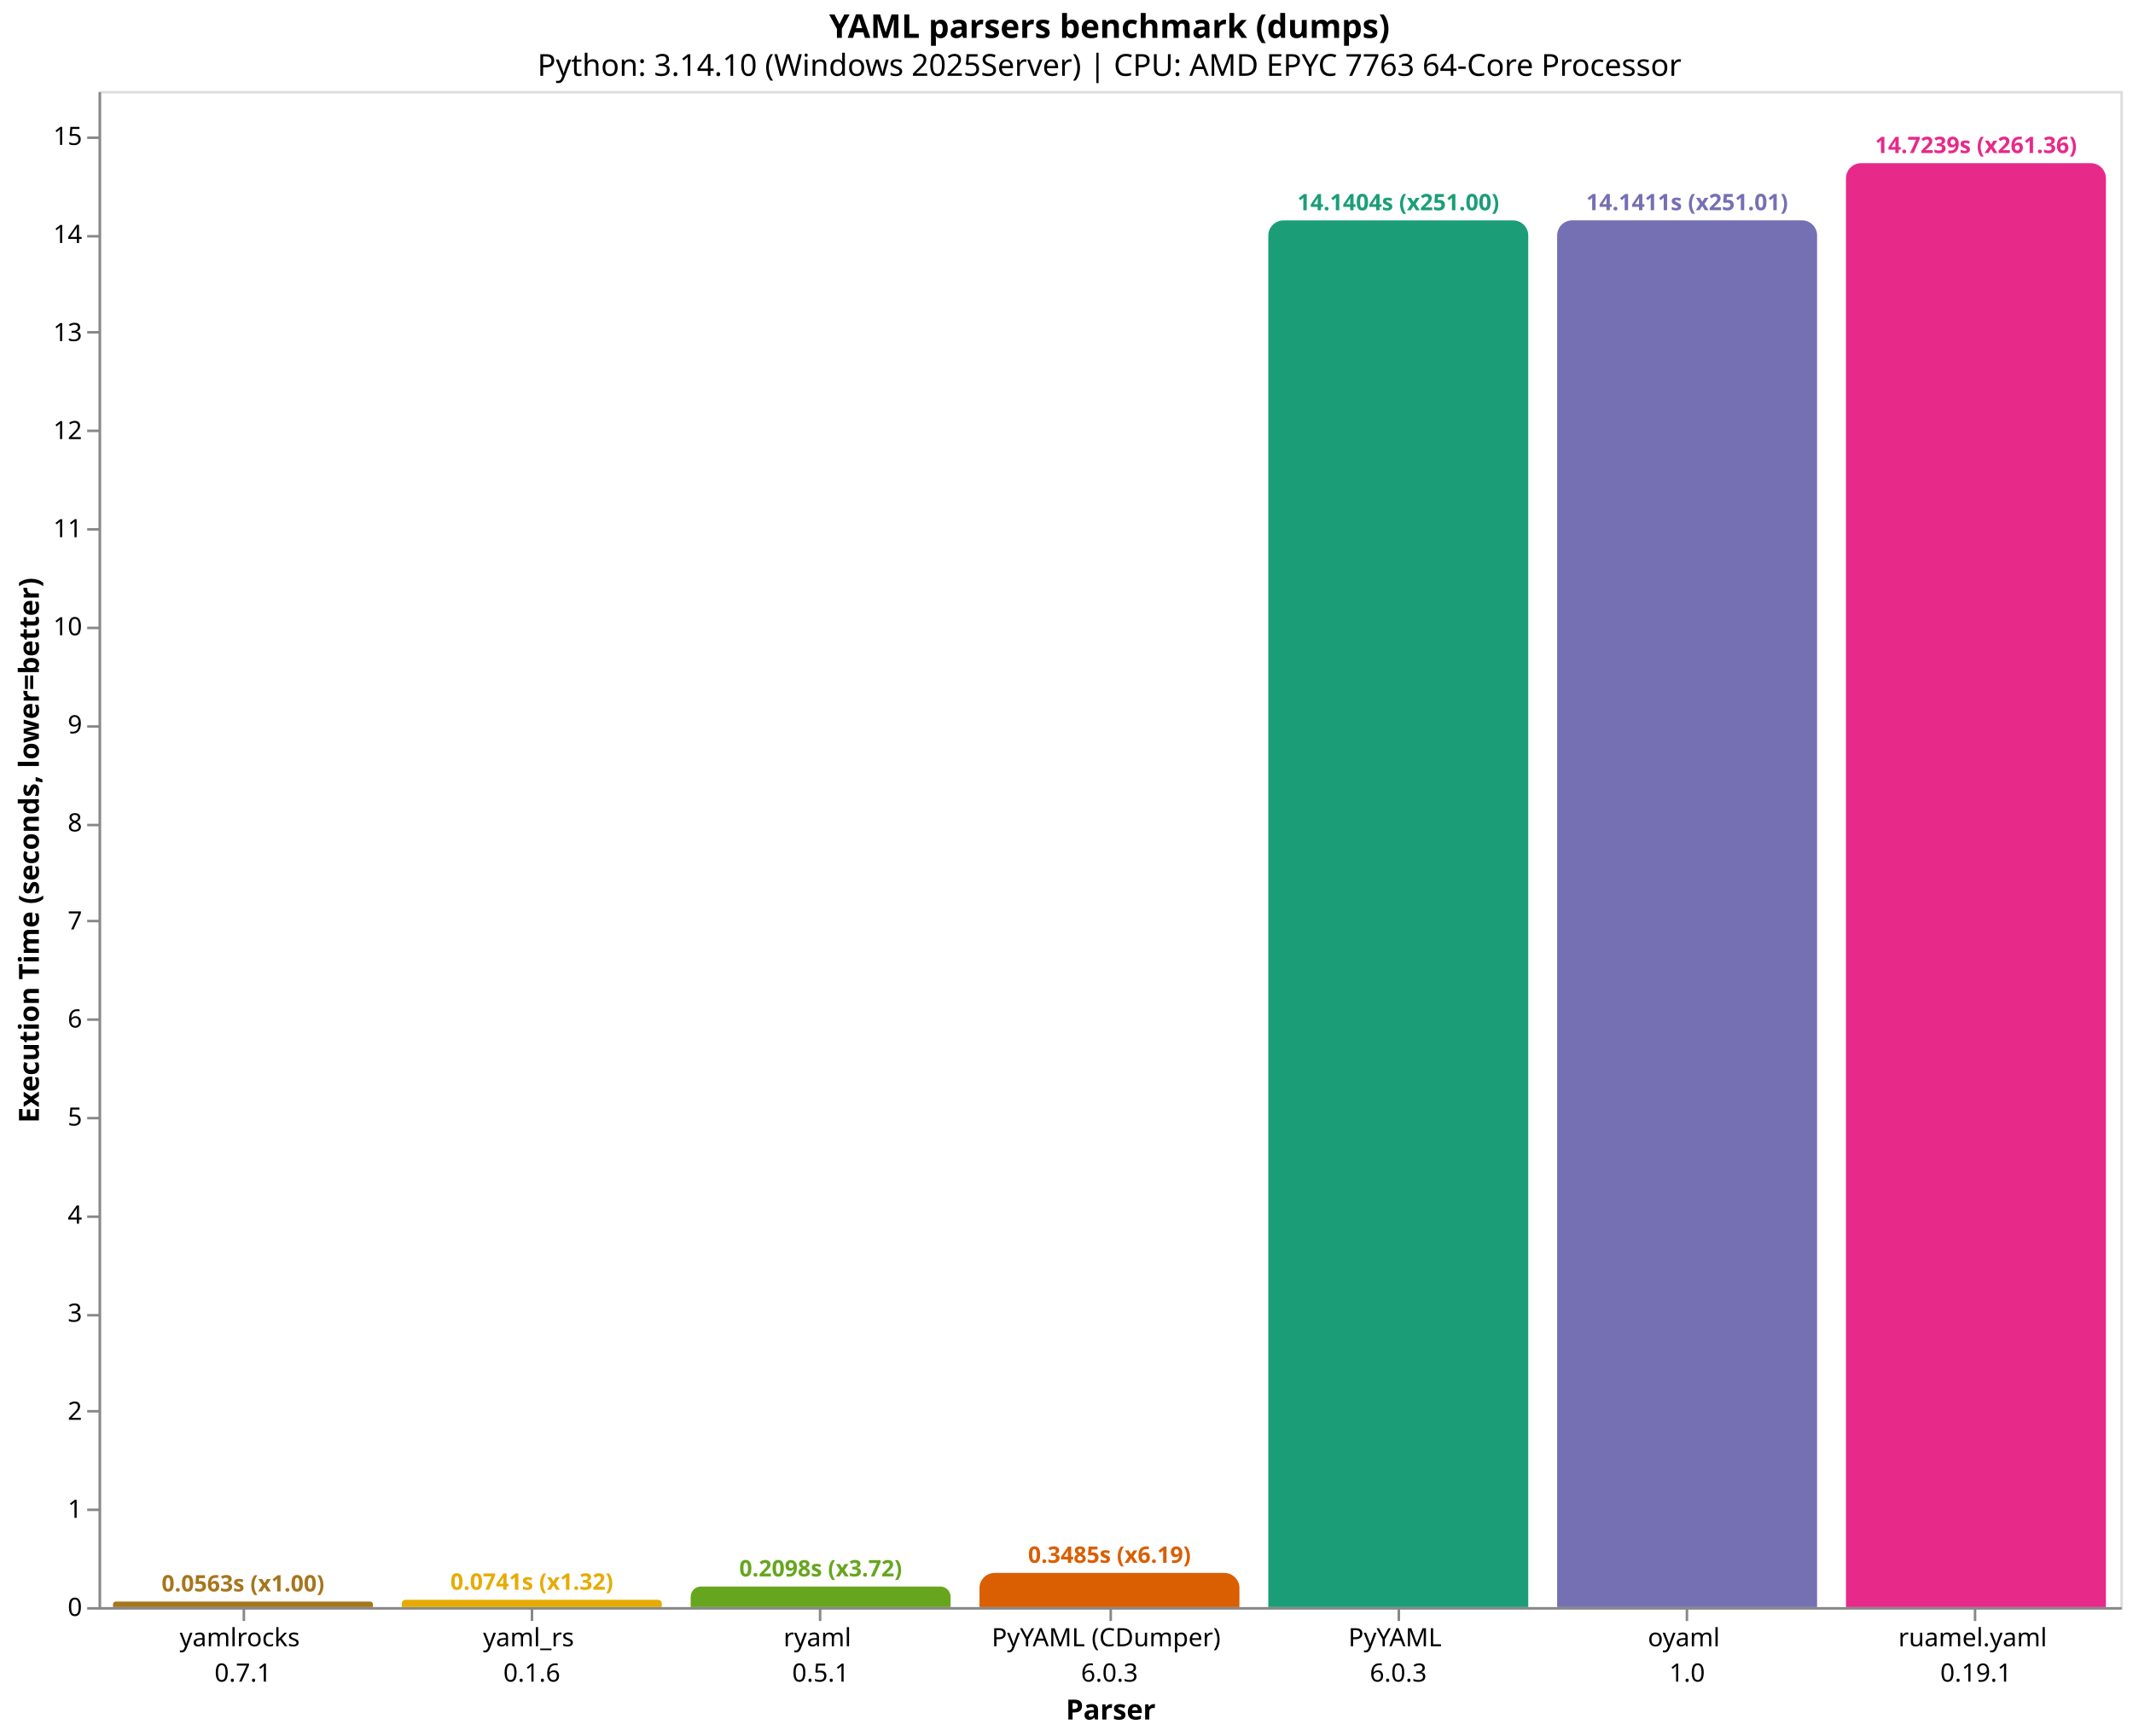
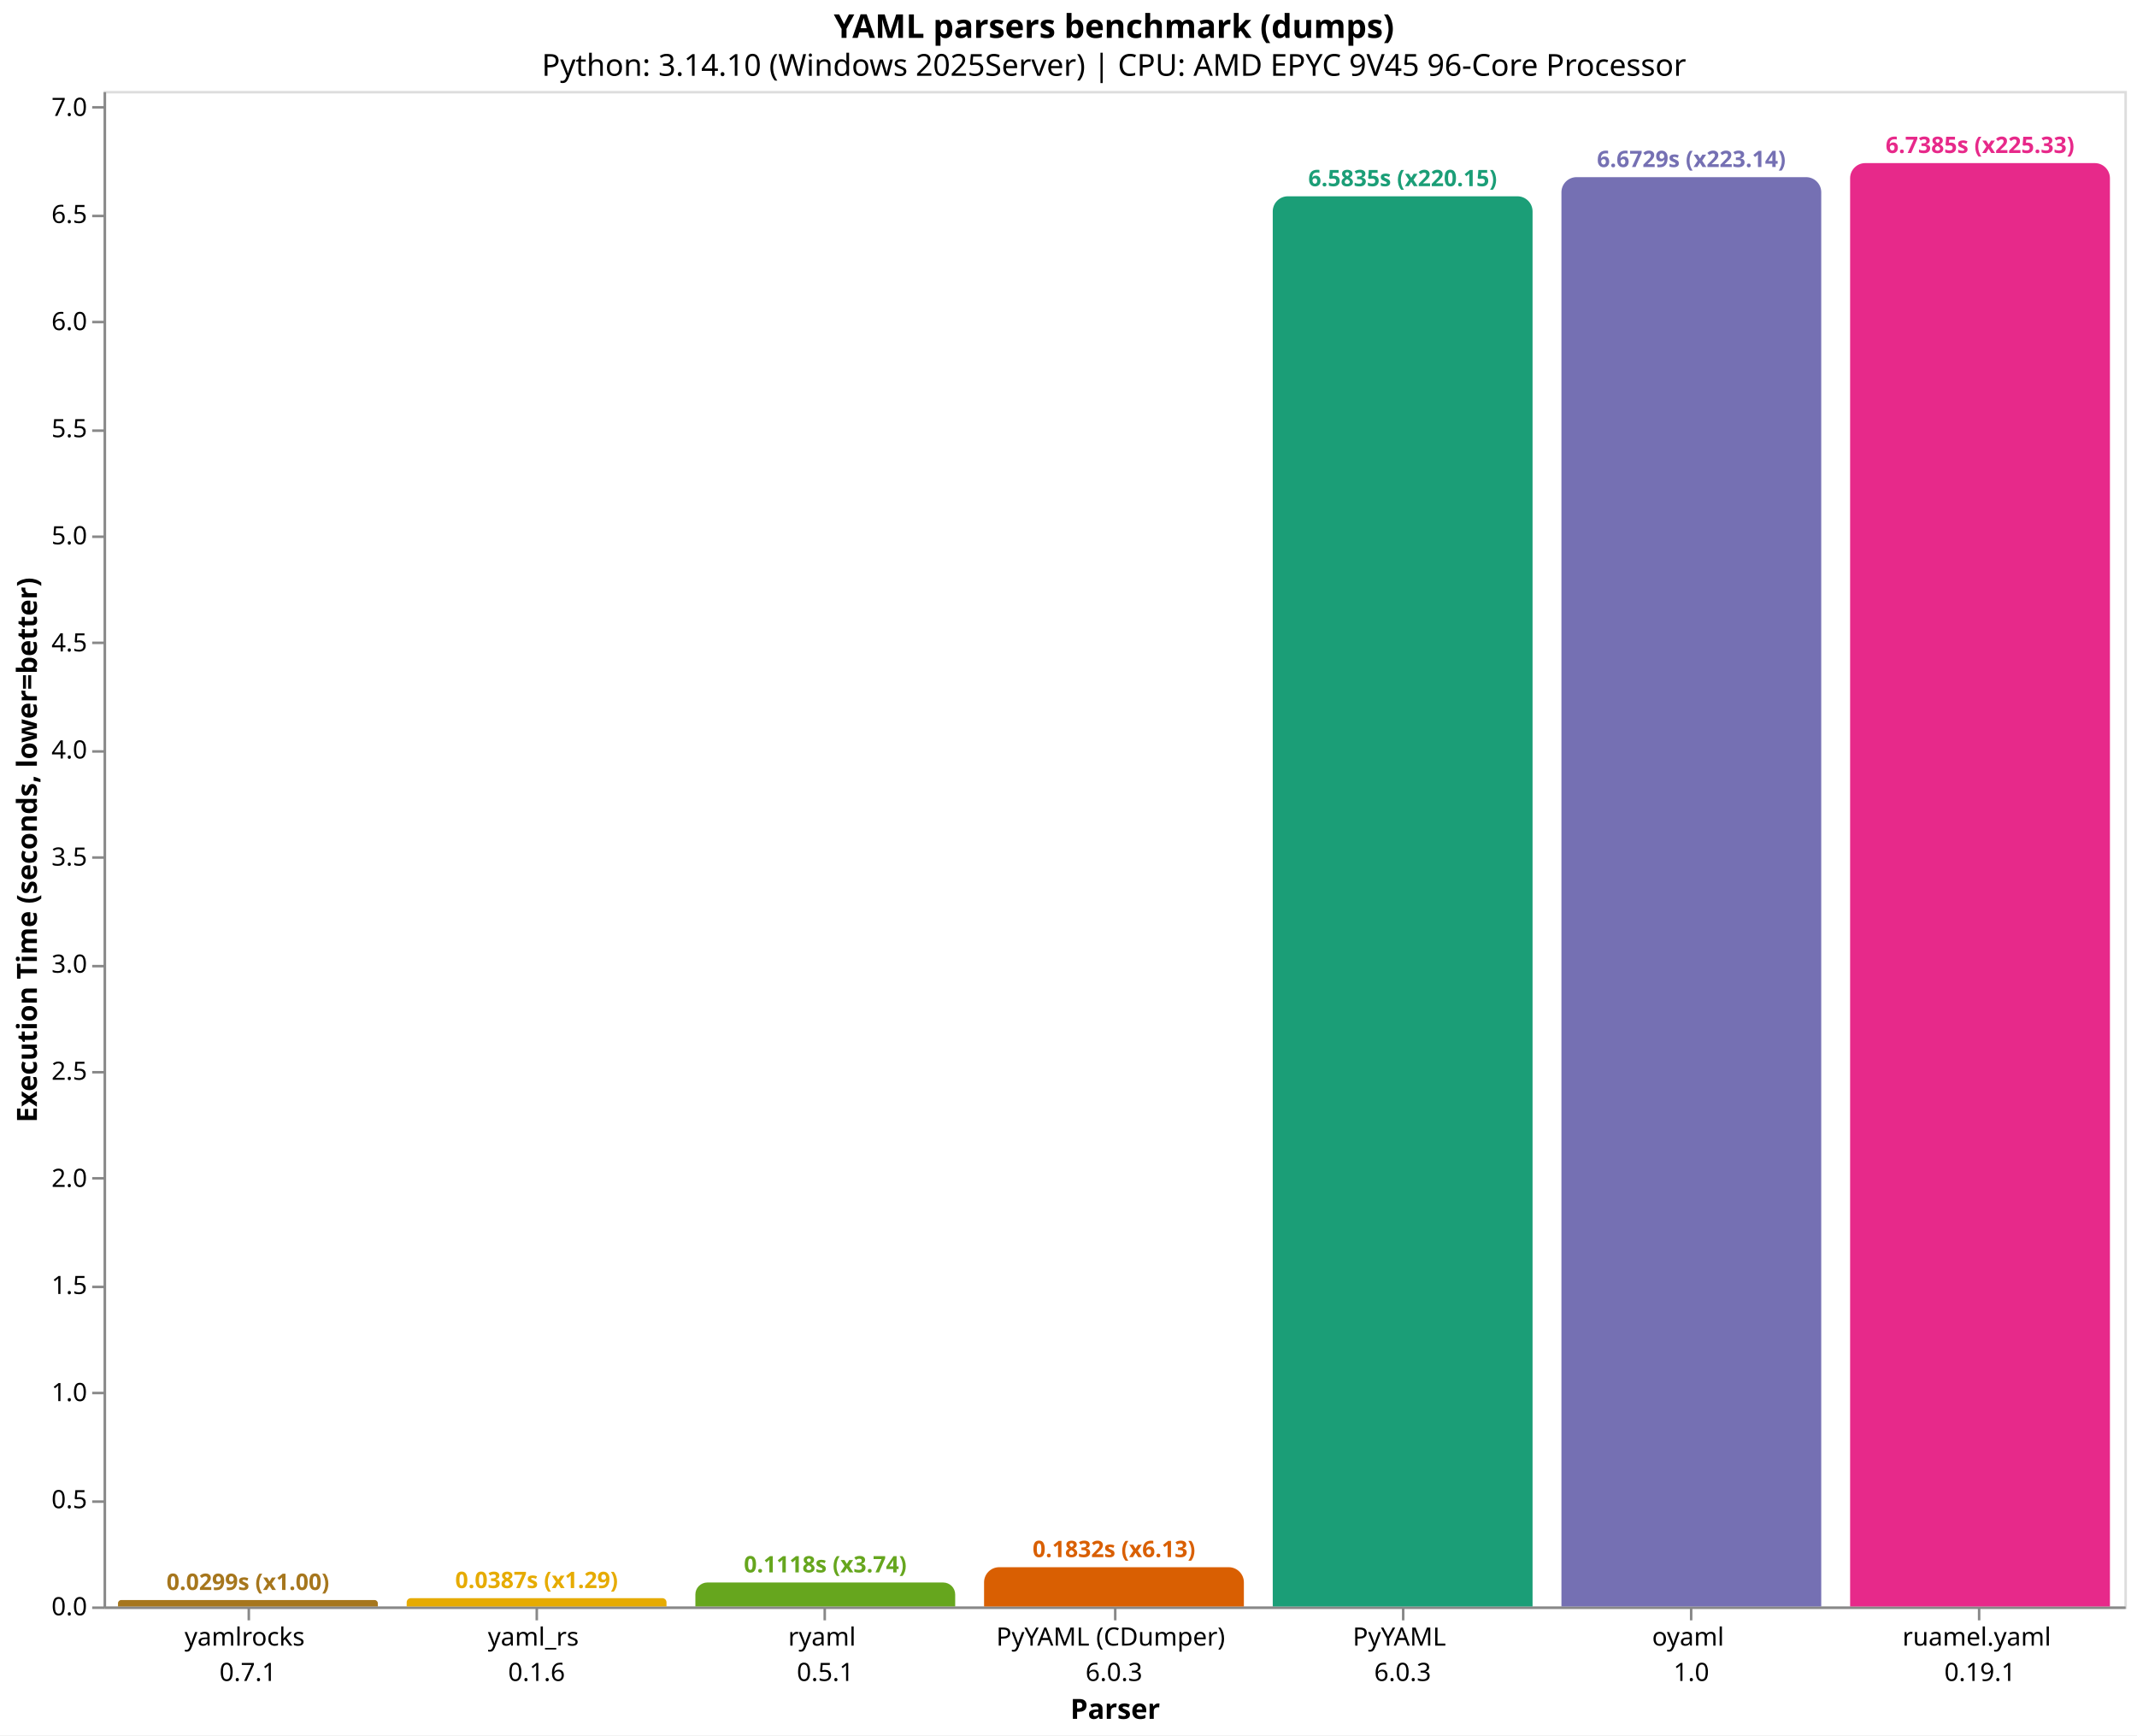
- <svg xmlns="http://www.w3.org/2000/svg" version="1.1" class="marks" width="844" height="687" viewBox="0 0 844 687">
-   <rect width="844" height="687" fill="white" />
-   <g fill="none" stroke-miterlimit="10" transform="translate(39,36)">
+ <svg xmlns="http://www.w3.org/2000/svg" version="1.1" class="marks" width="846" height="687" viewBox="0 0 846 687">
+   <rect width="846" height="687" fill="white" />
+   <g fill="none" stroke-miterlimit="10" transform="translate(41,36)">
    <g class="mark-group role-frame root" role="graphics-object" aria-roledescription="group mark container">
      <g transform="translate(0,0)">
        <path class="background" aria-hidden="true" d="M0.5,0.5h800v600h-800Z" stroke="#ddd" />
        <g>
          <g class="mark-group role-axis" role="graphics-symbol" aria-roledescription="axis" aria-label="X-axis titled 'Parser' for a discrete scale with 7 values: yamlrocks&#10;0.7.1, yaml_rs&#10;0.1.6, ryaml&#10;0.5.1, PyYAML (CDumper)&#10;6.0.3, PyYAML&#10;6.0.3, oyaml&#10;1.0, ruamel.yaml&#10;0.19.1">
            <g transform="translate(0.5,600.5)">
              <path class="background" aria-hidden="true" d="M0,0h0v0h0Z" pointer-events="none" />
              <g>
                <g class="mark-rule role-axis-tick" pointer-events="none">
                  <line transform="translate(57,0)" x2="0" y2="5" stroke="#888" stroke-width="1" opacity="1" />
                  <line transform="translate(171,0)" x2="0" y2="5" stroke="#888" stroke-width="1" opacity="1" />
                  <line transform="translate(285,0)" x2="0" y2="5" stroke="#888" stroke-width="1" opacity="1" />
                  <line transform="translate(400,0)" x2="0" y2="5" stroke="#888" stroke-width="1" opacity="1" />
                  <line transform="translate(514,0)" x2="0" y2="5" stroke="#888" stroke-width="1" opacity="1" />
                  <line transform="translate(628,0)" x2="0" y2="5" stroke="#888" stroke-width="1" opacity="1" />
                  <line transform="translate(742,0)" x2="0" y2="5" stroke="#888" stroke-width="1" opacity="1" />
                </g>
                <g class="mark-text role-axis-label" pointer-events="none">
                  <text text-anchor="middle" transform="translate(56.64286,15)" font-family="sans-serif" font-size="10px" fill="#000" opacity="1">
                    <tspan>yamlrocks</tspan>
                    <tspan x="0" dy="14">0.7.1</tspan>
                  </text>
                  <text text-anchor="middle" transform="translate(170.9286,15)" font-family="sans-serif" font-size="10px" fill="#000" opacity="1">
                    <tspan>yaml_rs</tspan>
                    <tspan x="0" dy="14">0.1.6</tspan>
                  </text>
                  <text text-anchor="middle" transform="translate(285.2143,15)" font-family="sans-serif" font-size="10px" fill="#000" opacity="1">
                    <tspan>ryaml</tspan>
                    <tspan x="0" dy="14">0.5.1</tspan>
                  </text>
                  <text text-anchor="middle" transform="translate(399.5,15)" font-family="sans-serif" font-size="10px" fill="#000" opacity="1">
                    <tspan>PyYAML (CDumper)</tspan>
                    <tspan x="0" dy="14">6.0.3</tspan>
                  </text>
                  <text text-anchor="middle" transform="translate(513.7857,15)" font-family="sans-serif" font-size="10px" fill="#000" opacity="1">
                    <tspan>PyYAML</tspan>
                    <tspan x="0" dy="14">6.0.3</tspan>
                  </text>
                  <text text-anchor="middle" transform="translate(628.0714,15)" font-family="sans-serif" font-size="10px" fill="#000" opacity="1">
                    <tspan>oyaml</tspan>
                    <tspan x="0" dy="14">1.0</tspan>
                  </text>
                  <text text-anchor="middle" transform="translate(742.3571,15)" font-family="sans-serif" font-size="10px" fill="#000" opacity="1">
                    <tspan>ruamel.yaml</tspan>
                    <tspan x="0" dy="14">0.19.1</tspan>
                  </text>
                </g>
                <g class="mark-rule role-axis-domain" pointer-events="none">
                  <line transform="translate(0,0)" x2="800" y2="0" stroke="#888" stroke-width="1" opacity="1" />
                </g>
                <g class="mark-text role-axis-title" pointer-events="none">
                  <text text-anchor="middle" transform="translate(400,44)" font-family="sans-serif" font-size="11px" font-weight="bold" fill="#000" opacity="1">Parser</text>
                </g>
              </g>
              <path class="foreground" aria-hidden="true" d="" pointer-events="none" display="none" />
            </g>
          </g>
-           <g class="mark-group role-axis" role="graphics-symbol" aria-roledescription="axis" aria-label="Y-axis titled 'Execution Time (seconds, lower=better)' for a linear scale with values from 0 to 15">
+           <g class="mark-group role-axis" role="graphics-symbol" aria-roledescription="axis" aria-label="Y-axis titled 'Execution Time (seconds, lower=better)' for a linear scale with values from 0 to 7">
            <g transform="translate(0.5,0.5)">
              <path class="background" aria-hidden="true" d="M0,0h0v0h0Z" pointer-events="none" />
              <g>
                <g class="mark-rule role-axis-tick" pointer-events="none">
                  <line transform="translate(0,600)" x2="-5" y2="0" stroke="#888" stroke-width="1" opacity="1" />
-                   <line transform="translate(0,561)" x2="-5" y2="0" stroke="#888" stroke-width="1" opacity="1" />
-                   <line transform="translate(0,522)" x2="-5" y2="0" stroke="#888" stroke-width="1" opacity="1" />
-                   <line transform="translate(0,484)" x2="-5" y2="0" stroke="#888" stroke-width="1" opacity="1" />
-                   <line transform="translate(0,445)" x2="-5" y2="0" stroke="#888" stroke-width="1" opacity="1" />
-                   <line transform="translate(0,406)" x2="-5" y2="0" stroke="#888" stroke-width="1" opacity="1" />
-                   <line transform="translate(0,367)" x2="-5" y2="0" stroke="#888" stroke-width="1" opacity="1" />
-                   <line transform="translate(0,328)" x2="-5" y2="0" stroke="#888" stroke-width="1" opacity="1" />
-                   <line transform="translate(0,290)" x2="-5" y2="0" stroke="#888" stroke-width="1" opacity="1" />
-                   <line transform="translate(0,251)" x2="-5" y2="0" stroke="#888" stroke-width="1" opacity="1" />
-                   <line transform="translate(0,212)" x2="-5" y2="0" stroke="#888" stroke-width="1" opacity="1" />
-                   <line transform="translate(0,173)" x2="-5" y2="0" stroke="#888" stroke-width="1" opacity="1" />
+                   <line transform="translate(0,558)" x2="-5" y2="0" stroke="#888" stroke-width="1" opacity="1" />
+                   <line transform="translate(0,515)" x2="-5" y2="0" stroke="#888" stroke-width="1" opacity="1" />
+                   <line transform="translate(0,473)" x2="-5" y2="0" stroke="#888" stroke-width="1" opacity="1" />
+                   <line transform="translate(0,430)" x2="-5" y2="0" stroke="#888" stroke-width="1" opacity="1" />
+                   <line transform="translate(0,388)" x2="-5" y2="0" stroke="#888" stroke-width="1" opacity="1" />
+                   <line transform="translate(0,346)" x2="-5" y2="0" stroke="#888" stroke-width="1" opacity="1" />
+                   <line transform="translate(0,303)" x2="-5" y2="0" stroke="#888" stroke-width="1" opacity="1" />
+                   <line transform="translate(0,261)" x2="-5" y2="0" stroke="#888" stroke-width="1" opacity="1" />
+                   <line transform="translate(0,218)" x2="-5" y2="0" stroke="#888" stroke-width="1" opacity="1" />
+                   <line transform="translate(0,176)" x2="-5" y2="0" stroke="#888" stroke-width="1" opacity="1" />
                  <line transform="translate(0,134)" x2="-5" y2="0" stroke="#888" stroke-width="1" opacity="1" />
-                   <line transform="translate(0,95)" x2="-5" y2="0" stroke="#888" stroke-width="1" opacity="1" />
-                   <line transform="translate(0,57)" x2="-5" y2="0" stroke="#888" stroke-width="1" opacity="1" />
-                   <line transform="translate(0,18)" x2="-5" y2="0" stroke="#888" stroke-width="1" opacity="1" />
+                   <line transform="translate(0,91)" x2="-5" y2="0" stroke="#888" stroke-width="1" opacity="1" />
+                   <line transform="translate(0,49)" x2="-5" y2="0" stroke="#888" stroke-width="1" opacity="1" />
+                   <line transform="translate(0,6)" x2="-5" y2="0" stroke="#888" stroke-width="1" opacity="1" />
                </g>
                <g class="mark-text role-axis-label" pointer-events="none">
-                   <text text-anchor="end" transform="translate(-7,603)" font-family="sans-serif" font-size="10px" fill="#000" opacity="1">0</text>
-                   <text text-anchor="end" transform="translate(-7,564.1904)" font-family="sans-serif" font-size="10px" fill="#000" opacity="1">1</text>
-                   <text text-anchor="end" transform="translate(-7,525.3808)" font-family="sans-serif" font-size="10px" fill="#000" opacity="1">2</text>
-                   <text text-anchor="end" transform="translate(-7,486.5712)" font-family="sans-serif" font-size="10px" fill="#000" opacity="1">3</text>
-                   <text text-anchor="end" transform="translate(-7,447.7616)" font-family="sans-serif" font-size="10px" fill="#000" opacity="1">4</text>
-                   <text text-anchor="end" transform="translate(-7,408.952)" font-family="sans-serif" font-size="10px" fill="#000" opacity="1">5</text>
-                   <text text-anchor="end" transform="translate(-7,370.1424)" font-family="sans-serif" font-size="10px" fill="#000" opacity="1">6</text>
-                   <text text-anchor="end" transform="translate(-7,331.3328)" font-family="sans-serif" font-size="10px" fill="#000" opacity="1">7</text>
-                   <text text-anchor="end" transform="translate(-7,292.5233)" font-family="sans-serif" font-size="10px" fill="#000" opacity="1">8</text>
-                   <text text-anchor="end" transform="translate(-7,253.7137)" font-family="sans-serif" font-size="10px" fill="#000" opacity="1">9</text>
-                   <text text-anchor="end" transform="translate(-7,214.9041)" font-family="sans-serif" font-size="10px" fill="#000" opacity="1">10</text>
-                   <text text-anchor="end" transform="translate(-7,176.0945)" font-family="sans-serif" font-size="10px" fill="#000" opacity="1">11</text>
-                   <text text-anchor="end" transform="translate(-7,137.2849)" font-family="sans-serif" font-size="10px" fill="#000" opacity="1">12</text>
-                   <text text-anchor="end" transform="translate(-7,98.47529)" font-family="sans-serif" font-size="10px" fill="#000" opacity="1">13</text>
-                   <text text-anchor="end" transform="translate(-7,59.6657)" font-family="sans-serif" font-size="10px" fill="#000" opacity="1">14</text>
-                   <text text-anchor="end" transform="translate(-7,20.8561)" font-family="sans-serif" font-size="10px" fill="#000" opacity="1">15</text>
+                   <text text-anchor="end" transform="translate(-7,603)" font-family="sans-serif" font-size="10px" fill="#000" opacity="1">0.0</text>
+                   <text text-anchor="end" transform="translate(-7,560.5995)" font-family="sans-serif" font-size="10px" fill="#000" opacity="1">0.5</text>
+                   <text text-anchor="end" transform="translate(-7,518.199)" font-family="sans-serif" font-size="10px" fill="#000" opacity="1">1.0</text>
+                   <text text-anchor="end" transform="translate(-7,475.7985)" font-family="sans-serif" font-size="10px" fill="#000" opacity="1">1.5</text>
+                   <text text-anchor="end" transform="translate(-7,433.398)" font-family="sans-serif" font-size="10px" fill="#000" opacity="1">2.0</text>
+                   <text text-anchor="end" transform="translate(-7,390.9975)" font-family="sans-serif" font-size="10px" fill="#000" opacity="1">2.5</text>
+                   <text text-anchor="end" transform="translate(-7,348.597)" font-family="sans-serif" font-size="10px" fill="#000" opacity="1">3.0</text>
+                   <text text-anchor="end" transform="translate(-7,306.1965)" font-family="sans-serif" font-size="10px" fill="#000" opacity="1">3.5</text>
+                   <text text-anchor="end" transform="translate(-7,263.796)" font-family="sans-serif" font-size="10px" fill="#000" opacity="1">4.0</text>
+                   <text text-anchor="end" transform="translate(-7,221.3955)" font-family="sans-serif" font-size="10px" fill="#000" opacity="1">4.5</text>
+                   <text text-anchor="end" transform="translate(-7,178.995)" font-family="sans-serif" font-size="10px" fill="#000" opacity="1">5.0</text>
+                   <text text-anchor="end" transform="translate(-7,136.5945)" font-family="sans-serif" font-size="10px" fill="#000" opacity="1">5.5</text>
+                   <text text-anchor="end" transform="translate(-7,94.194)" font-family="sans-serif" font-size="10px" fill="#000" opacity="1">6.0</text>
+                   <text text-anchor="end" transform="translate(-7,51.7935)" font-family="sans-serif" font-size="10px" fill="#000" opacity="1">6.5</text>
+                   <text text-anchor="end" transform="translate(-7,9.392996)" font-family="sans-serif" font-size="10px" fill="#000" opacity="1">7.0</text>
                </g>
                <g class="mark-rule role-axis-domain" pointer-events="none">
                  <line transform="translate(0,600)" x2="0" y2="-600" stroke="#888" stroke-width="1" opacity="1" />
                </g>
                <g class="mark-text role-axis-title" pointer-events="none">
-                   <text text-anchor="middle" transform="translate(-22.12305,300) rotate(-90) translate(0,-2)" font-family="sans-serif" font-size="11px" font-weight="bold" fill="#000" opacity="1">Execution Time (seconds, lower=better)</text>
+                   <text text-anchor="middle" transform="translate(-24.90137,300) rotate(-90) translate(0,-2)" font-family="sans-serif" font-size="11px" font-weight="bold" fill="#000" opacity="1">Execution Time (seconds, lower=better)</text>
                </g>
              </g>
              <path class="foreground" aria-hidden="true" d="" pointer-events="none" display="none" />
            </g>
          </g>
          <g class="mark-group role-scope" role="graphics-object" aria-roledescription="group mark container">
-             <g transform="translate(5.714286,597.8136)">
-               <path class="background" aria-hidden="true" d="M1.093,0L101.764,0C102.367,0,102.857,0.49,102.857,1.093L102.857,2.186C102.857,2.186,102.857,2.186,102.857,2.186L0,2.186C0,2.186,0,2.186,0,2.186L0,1.093C0,0.49,0.49,0,1.093,0Z" />
+             <g transform="translate(5.714286,597.464)">
+               <path class="background" aria-hidden="true" d="M1.268,0L101.589,0C102.289,0,102.857,0.568,102.857,1.268L102.857,2.536C102.857,2.536,102.857,2.536,102.857,2.536L0,2.536C0,2.536,0,2.536,0,2.536L0,1.268C0,0.568,0.568,0,1.268,0Z" />
              <g clip-path="url(#clip9)">
                <g class="mark-group role-scope" role="graphics-object" aria-roledescription="group mark container">
-                   <g transform="translate(0,-597.8136)">
-                     <path class="background" aria-hidden="true" d="M0,0h102.857v0h-102.857Z" />
-                     <g>
-                       <g class="mark-rect role-mark layer_0_marks" role="graphics-object" aria-roledescription="rect mark container">
-                         <path aria-label="Parser: yamlrocks&#10;0.7.1; Execution Time (seconds, lower=better): 0.0563363; parser: yamlrocks; Execution Time (s): 0.0563; Slowdown: 1.00" role="graphics-symbol" aria-roledescription="bar" d="M0,597.814h102.857v2.186h-102.857Z" fill="#a6761d" />
-                       </g>
-                     </g>
-                     <path class="foreground" aria-hidden="true" d="" display="none" />
-                   </g>
-                 </g>
-               </g>
-               <path class="foreground" aria-hidden="true" d="" display="none" />
-             </g>
-             <g transform="translate(120,597.1223)">
-               <path class="background" aria-hidden="true" d="M1.439,0L101.418,0C102.212,0,102.857,0.645,102.857,1.439L102.857,2.878C102.857,2.878,102.857,2.878,102.857,2.878L0,2.878C0,2.878,0,2.878,0,2.878L0,1.439C0,0.645,0.645,0,1.439,0Z" />
+                   <g transform="translate(0,-597.464)">
+                     <path class="background" aria-hidden="true" d="M0,0h102.857v0h-102.857Z" />
+                     <g>
+                       <g class="mark-rect role-mark layer_0_marks" role="graphics-object" aria-roledescription="rect mark container">
+                         <path aria-label="Parser: yamlrocks&#10;0.7.1; Execution Time (seconds, lower=better): 0.0299051; parser: yamlrocks; Execution Time (s): 0.0299; Slowdown: 1.00" role="graphics-symbol" aria-roledescription="bar" d="M0,597.464h102.857v2.536h-102.857Z" fill="#a6761d" />
+                       </g>
+                     </g>
+                     <path class="foreground" aria-hidden="true" d="" display="none" />
+                   </g>
+                 </g>
+               </g>
+               <path class="foreground" aria-hidden="true" d="" display="none" />
+             </g>
+             <g transform="translate(120,596.7195)">
+               <path class="background" aria-hidden="true" d="M1.64,0L101.217,0C102.122,0,102.857,0.735,102.857,1.64L102.857,3.281C102.857,3.281,102.857,3.281,102.857,3.281L0,3.281C0,3.281,0,3.281,0,3.281L0,1.64C0,0.735,0.735,0,1.64,0Z" />
              <g clip-path="url(#clip10)">
                <g class="mark-group role-scope" role="graphics-object" aria-roledescription="group mark container">
-                   <g transform="translate(0,-597.1223)">
-                     <path class="background" aria-hidden="true" d="M0,0h102.857v0h-102.857Z" />
-                     <g>
-                       <g class="mark-rect role-mark layer_0_marks" role="graphics-object" aria-roledescription="rect mark container">
-                         <path aria-label="Parser: yaml_rs&#10;0.1.6; Execution Time (seconds, lower=better): 0.0741498333333; parser: yaml_rs; Execution Time (s): 0.0741; Slowdown: 1.32" role="graphics-symbol" aria-roledescription="bar" d="M0,597.122h102.857v2.878h-102.857Z" fill="#e6ab02" />
-                       </g>
-                     </g>
-                     <path class="foreground" aria-hidden="true" d="" display="none" />
-                   </g>
-                 </g>
-               </g>
-               <path class="foreground" aria-hidden="true" d="" display="none" />
-             </g>
-             <g transform="translate(234.2857,591.8577)">
-               <path class="background" aria-hidden="true" d="M4.071,0L98.786,0C101.033,0,102.857,1.824,102.857,4.071L102.857,8.142C102.857,8.142,102.857,8.142,102.857,8.142L0,8.142C0,8.142,0,8.142,0,8.142L0,4.071C0,1.824,1.824,0,4.071,0Z" />
+                   <g transform="translate(0,-596.7195)">
+                     <path class="background" aria-hidden="true" d="M0,0h102.857v0h-102.857Z" />
+                     <g>
+                       <g class="mark-rect role-mark layer_0_marks" role="graphics-object" aria-roledescription="rect mark container">
+                         <path aria-label="Parser: yaml_rs&#10;0.1.6; Execution Time (seconds, lower=better): 0.0386849666667; parser: yaml_rs; Execution Time (s): 0.0387; Slowdown: 1.29" role="graphics-symbol" aria-roledescription="bar" d="M0,596.719h102.857v3.281h-102.857Z" fill="#e6ab02" />
+                       </g>
+                     </g>
+                     <path class="foreground" aria-hidden="true" d="" display="none" />
+                   </g>
+                 </g>
+               </g>
+               <path class="foreground" aria-hidden="true" d="" display="none" />
+             </g>
+             <g transform="translate(234.2857,590.5206)">
+               <path class="background" aria-hidden="true" d="M4.74,0L98.117,0C100.733,0,102.857,2.124,102.857,4.74L102.857,9.479C102.857,9.479,102.857,9.479,102.857,9.479L0,9.479C0,9.479,0,9.479,0,9.479L0,4.74C0,2.124,2.124,0,4.74,0Z" />
              <g clip-path="url(#clip11)">
                <g class="mark-group role-scope" role="graphics-object" aria-roledescription="group mark container">
-                   <g transform="translate(0,-591.8577)">
-                     <path class="background" aria-hidden="true" d="M0,0h102.857v0h-102.857Z" />
-                     <g>
-                       <g class="mark-rect role-mark layer_0_marks" role="graphics-object" aria-roledescription="rect mark container">
-                         <path aria-label="Parser: ryaml&#10;0.5.1; Execution Time (seconds, lower=better): 0.2098021; parser: ryaml; Execution Time (s): 0.2098; Slowdown: 3.72" role="graphics-symbol" aria-roledescription="bar" d="M0,591.858h102.857v8.142h-102.857Z" fill="#66a61e" />
-                       </g>
-                     </g>
-                     <path class="foreground" aria-hidden="true" d="" display="none" />
-                   </g>
-                 </g>
-               </g>
-               <path class="foreground" aria-hidden="true" d="" display="none" />
-             </g>
-             <g transform="translate(348.5714,586.4747)">
-               <path class="background" aria-hidden="true" d="M6,0L96.857,0C100.169,0,102.857,2.689,102.857,6L102.857,13.525C102.857,13.525,102.857,13.525,102.857,13.525L0,13.525C0,13.525,0,13.525,0,13.525L0,6C0,2.689,2.689,0,6,0Z" />
+                   <g transform="translate(0,-590.5206)">
+                     <path class="background" aria-hidden="true" d="M0,0h102.857v0h-102.857Z" />
+                     <g>
+                       <g class="mark-rect role-mark layer_0_marks" role="graphics-object" aria-roledescription="rect mark container">
+                         <path aria-label="Parser: ryaml&#10;0.5.1; Execution Time (seconds, lower=better): 0.1117842; parser: ryaml; Execution Time (s): 0.1118; Slowdown: 3.74" role="graphics-symbol" aria-roledescription="bar" d="M0,590.521h102.857v9.479h-102.857Z" fill="#66a61e" />
+                       </g>
+                     </g>
+                     <path class="foreground" aria-hidden="true" d="" display="none" />
+                   </g>
+                 </g>
+               </g>
+               <path class="foreground" aria-hidden="true" d="" display="none" />
+             </g>
+             <g transform="translate(348.5714,584.464)">
+               <path class="background" aria-hidden="true" d="M6,0L96.857,0C100.169,0,102.857,2.689,102.857,6L102.857,15.536C102.857,15.536,102.857,15.536,102.857,15.536L0,15.536C0,15.536,0,15.536,0,15.536L0,6C0,2.689,2.689,0,6,0Z" />
              <g clip-path="url(#clip12)">
                <g class="mark-group role-scope" role="graphics-object" aria-roledescription="group mark container">
-                   <g transform="translate(0,-586.4747)">
-                     <path class="background" aria-hidden="true" d="M0,0h102.857v0h-102.857Z" />
-                     <g>
-                       <g class="mark-rect role-mark layer_0_marks" role="graphics-object" aria-roledescription="rect mark container">
-                         <path aria-label="Parser: PyYAML (CDumper)&#10;6.0.3; Execution Time (seconds, lower=better): 0.348504533333; parser: PyYAML (CDumper); Execution Time (s): 0.3485; Slowdown: 6.19" role="graphics-symbol" aria-roledescription="bar" d="M0,586.475h102.857v13.525h-102.857Z" fill="#d95f02" />
-                       </g>
-                     </g>
-                     <path class="foreground" aria-hidden="true" d="" display="none" />
-                   </g>
-                 </g>
-               </g>
-               <path class="foreground" aria-hidden="true" d="" display="none" />
-             </g>
-             <g transform="translate(462.8571,51.21765)">
-               <path class="background" aria-hidden="true" d="M6,0L96.857,0C100.169,0,102.857,2.689,102.857,6L102.857,548.782C102.857,548.782,102.857,548.782,102.857,548.782L0,548.782C0,548.782,0,548.782,0,548.782L0,6C0,2.689,2.689,0,6,0Z" />
+                   <g transform="translate(0,-584.464)">
+                     <path class="background" aria-hidden="true" d="M0,0h102.857v0h-102.857Z" />
+                     <g>
+                       <g class="mark-rect role-mark layer_0_marks" role="graphics-object" aria-roledescription="rect mark container">
+                         <path aria-label="Parser: PyYAML (CDumper)&#10;6.0.3; Execution Time (seconds, lower=better): 0.1832058; parser: PyYAML (CDumper); Execution Time (s): 0.1832; Slowdown: 6.13" role="graphics-symbol" aria-roledescription="bar" d="M0,584.464h102.857v15.536h-102.857Z" fill="#d95f02" />
+                       </g>
+                     </g>
+                     <path class="foreground" aria-hidden="true" d="" display="none" />
+                   </g>
+                 </g>
+               </g>
+               <path class="foreground" aria-hidden="true" d="" display="none" />
+             </g>
+             <g transform="translate(462.8571,41.71344)">
+               <path class="background" aria-hidden="true" d="M6,0L96.857,0C100.169,0,102.857,2.689,102.857,6L102.857,558.287C102.857,558.287,102.857,558.287,102.857,558.287L0,558.287C0,558.287,0,558.287,0,558.287L0,6C0,2.689,2.689,0,6,0Z" />
              <g clip-path="url(#clip13)">
                <g class="mark-group role-scope" role="graphics-object" aria-roledescription="group mark container">
-                   <g transform="translate(0,-51.21765)">
-                     <path class="background" aria-hidden="true" d="M0,0h102.857v0h-102.857Z" />
-                     <g>
-                       <g class="mark-rect role-mark layer_0_marks" role="graphics-object" aria-roledescription="rect mark container">
-                         <path aria-label="Parser: PyYAML&#10;6.0.3; Execution Time (seconds, lower=better): 14.140379; parser: PyYAML; Execution Time (s): 14.1404; Slowdown: 251.00" role="graphics-symbol" aria-roledescription="bar" d="M0,51.218h102.857v548.782h-102.857Z" fill="#1b9e77" />
-                       </g>
-                     </g>
-                     <path class="foreground" aria-hidden="true" d="" display="none" />
-                   </g>
-                 </g>
-               </g>
-               <path class="foreground" aria-hidden="true" d="" display="none" />
-             </g>
-             <g transform="translate(577.1429,51.19045)">
-               <path class="background" aria-hidden="true" d="M6,0L96.857,0C100.169,0,102.857,2.689,102.857,6L102.857,548.81C102.857,548.81,102.857,548.81,102.857,548.81L0,548.81C0,548.81,0,548.81,0,548.81L0,6C0,2.689,2.689,0,6,0Z" />
+                   <g transform="translate(0,-41.71344)">
+                     <path class="background" aria-hidden="true" d="M0,0h102.857v0h-102.857Z" />
+                     <g>
+                       <g class="mark-rect role-mark layer_0_marks" role="graphics-object" aria-roledescription="rect mark container">
+                         <path aria-label="Parser: PyYAML&#10;6.0.3; Execution Time (seconds, lower=better): 6.58349023333; parser: PyYAML; Execution Time (s): 6.5835; Slowdown: 220.15" role="graphics-symbol" aria-roledescription="bar" d="M0,41.713h102.857v558.287h-102.857Z" fill="#1b9e77" />
+                       </g>
+                     </g>
+                     <path class="foreground" aria-hidden="true" d="" display="none" />
+                   </g>
+                 </g>
+               </g>
+               <path class="foreground" aria-hidden="true" d="" display="none" />
+             </g>
+             <g transform="translate(577.1429,34.13222)">
+               <path class="background" aria-hidden="true" d="M6,0L96.857,0C100.169,0,102.857,2.689,102.857,6L102.857,565.868C102.857,565.868,102.857,565.868,102.857,565.868L0,565.868C0,565.868,0,565.868,0,565.868L0,6C0,2.689,2.689,0,6,0Z" />
              <g clip-path="url(#clip14)">
                <g class="mark-group role-scope" role="graphics-object" aria-roledescription="group mark container">
-                   <g transform="translate(0,-51.19045)">
-                     <path class="background" aria-hidden="true" d="M0,0h102.857v0h-102.857Z" />
-                     <g>
-                       <g class="mark-rect role-mark layer_0_marks" role="graphics-object" aria-roledescription="rect mark container">
-                         <path aria-label="Parser: oyaml&#10;1.0; Execution Time (seconds, lower=better): 14.1410797333; parser: oyaml; Execution Time (s): 14.1411; Slowdown: 251.01" role="graphics-symbol" aria-roledescription="bar" d="M0,51.19h102.857v548.81h-102.857Z" fill="#7570b3" />
+                   <g transform="translate(0,-34.13222)">
+                     <path class="background" aria-hidden="true" d="M0,0h102.857v0h-102.857Z" />
+                     <g>
+                       <g class="mark-rect role-mark layer_0_marks" role="graphics-object" aria-roledescription="rect mark container">
+                         <path aria-label="Parser: oyaml&#10;1.0; Execution Time (seconds, lower=better): 6.67289033333; parser: oyaml; Execution Time (s): 6.6729; Slowdown: 223.14" role="graphics-symbol" aria-roledescription="bar" d="M0,34.132h102.857v565.868h-102.857Z" fill="#7570b3" />
                      </g>
                    </g>
                    <path class="foreground" aria-hidden="true" d="" display="none" />
                  </g>
                </g>
              </g>
              <path class="foreground" aria-hidden="true" d="" display="none" />
            </g>
            <g transform="translate(691.4286,28.57143)">
              <path class="background" aria-hidden="true" d="M6,0L96.857,0C100.169,0,102.857,2.689,102.857,6L102.857,571.429C102.857,571.429,102.857,571.429,102.857,571.429L0,571.429C0,571.429,0,571.429,0,571.429L0,6C0,2.689,2.689,0,6,0Z" />
              <g clip-path="url(#clip15)">
                <g class="mark-group role-scope" role="graphics-object" aria-roledescription="group mark container">
                  <g transform="translate(0,-28.57143)">
                    <path class="background" aria-hidden="true" d="M0,0h102.857v0h-102.857Z" />
                    <g>
                      <g class="mark-rect role-mark layer_0_marks" role="graphics-object" aria-roledescription="rect mark container">
-                         <path aria-label="Parser: ruamel.yaml&#10;0.19.1; Execution Time (seconds, lower=better): 14.7239001; parser: ruamel.yaml; Execution Time (s): 14.7239; Slowdown: 261.36" role="graphics-symbol" aria-roledescription="bar" d="M0,28.571h102.857v571.429h-102.857Z" fill="#e7298a" />
+                         <path aria-label="Parser: ruamel.yaml&#10;0.19.1; Execution Time (seconds, lower=better): 6.73846496667; parser: ruamel.yaml; Execution Time (s): 6.7385; Slowdown: 225.33" role="graphics-symbol" aria-roledescription="bar" d="M0,28.571h102.857v571.429h-102.857Z" fill="#e7298a" />
                      </g>
                    </g>
                    <path class="foreground" aria-hidden="true" d="" display="none" />
                  </g>
                </g>
              </g>
              <path class="foreground" aria-hidden="true" d="" display="none" />
            </g>
          </g>
          <g class="mark-text role-mark layer_1_marks" role="graphics-object" aria-roledescription="text mark container">
-             <text aria-label="Parser: yamlrocks&#10;0.7.1; Execution Time (seconds, lower=better): 0.0563363; parser: yamlrocks; label: 0.0563s (x1.00); Execution Time (s): 0.0563; Slowdown: 1.00" role="graphics-symbol" aria-roledescription="text mark" text-anchor="middle" transform="translate(57.14286,593.8136)" font-family="sans-serif" font-size="9px" font-weight="bold" fill="#a6761d">0.0563s (x1.00)</text>
-             <text aria-label="Parser: yaml_rs&#10;0.1.6; Execution Time (seconds, lower=better): 0.0741498333333; parser: yaml_rs; label: 0.0741s (x1.32); Execution Time (s): 0.0741; Slowdown: 1.32" role="graphics-symbol" aria-roledescription="text mark" text-anchor="middle" transform="translate(171.4286,593.1223)" font-family="sans-serif" font-size="9px" font-weight="bold" fill="#e6ab02">0.0741s (x1.32)</text>
-             <text aria-label="Parser: ryaml&#10;0.5.1; Execution Time (seconds, lower=better): 0.2098021; parser: ryaml; label: 0.2098s (x3.72); Execution Time (s): 0.2098; Slowdown: 3.72" role="graphics-symbol" aria-roledescription="text mark" text-anchor="middle" transform="translate(285.7143,587.8577)" font-family="sans-serif" font-size="9px" font-weight="bold" fill="#66a61e">0.2098s (x3.72)</text>
-             <text aria-label="Parser: PyYAML (CDumper)&#10;6.0.3; Execution Time (seconds, lower=better): 0.348504533333; parser: PyYAML (CDumper); label: 0.3485s (x6.19); Execution Time (s): 0.3485; Slowdown: 6.19" role="graphics-symbol" aria-roledescription="text mark" text-anchor="middle" transform="translate(400,582.4747)" font-family="sans-serif" font-size="9px" font-weight="bold" fill="#d95f02">0.3485s (x6.19)</text>
-             <text aria-label="Parser: PyYAML&#10;6.0.3; Execution Time (seconds, lower=better): 14.140379; parser: PyYAML; label: 14.1404s (x251.00); Execution Time (s): 14.1404; Slowdown: 251.00" role="graphics-symbol" aria-roledescription="text mark" text-anchor="middle" transform="translate(514.2857,47.21765)" font-family="sans-serif" font-size="9px" font-weight="bold" fill="#1b9e77">14.1404s (x251.00)</text>
-             <text aria-label="Parser: oyaml&#10;1.0; Execution Time (seconds, lower=better): 14.1410797333; parser: oyaml; label: 14.1411s (x251.01); Execution Time (s): 14.1411; Slowdown: 251.01" role="graphics-symbol" aria-roledescription="text mark" text-anchor="middle" transform="translate(628.5714,47.19045)" font-family="sans-serif" font-size="9px" font-weight="bold" fill="#7570b3">14.1411s (x251.01)</text>
-             <text aria-label="Parser: ruamel.yaml&#10;0.19.1; Execution Time (seconds, lower=better): 14.7239001; parser: ruamel.yaml; label: 14.7239s (x261.36); Execution Time (s): 14.7239; Slowdown: 261.36" role="graphics-symbol" aria-roledescription="text mark" text-anchor="middle" transform="translate(742.8571,24.57143)" font-family="sans-serif" font-size="9px" font-weight="bold" fill="#e7298a">14.7239s (x261.36)</text>
+             <text aria-label="Parser: yamlrocks&#10;0.7.1; Execution Time (seconds, lower=better): 0.0299051; parser: yamlrocks; label: 0.0299s (x1.00); Execution Time (s): 0.0299; Slowdown: 1.00" role="graphics-symbol" aria-roledescription="text mark" text-anchor="middle" transform="translate(57.14286,593.464)" font-family="sans-serif" font-size="9px" font-weight="bold" fill="#a6761d">0.0299s (x1.00)</text>
+             <text aria-label="Parser: yaml_rs&#10;0.1.6; Execution Time (seconds, lower=better): 0.0386849666667; parser: yaml_rs; label: 0.0387s (x1.29); Execution Time (s): 0.0387; Slowdown: 1.29" role="graphics-symbol" aria-roledescription="text mark" text-anchor="middle" transform="translate(171.4286,592.7195)" font-family="sans-serif" font-size="9px" font-weight="bold" fill="#e6ab02">0.0387s (x1.29)</text>
+             <text aria-label="Parser: ryaml&#10;0.5.1; Execution Time (seconds, lower=better): 0.1117842; parser: ryaml; label: 0.1118s (x3.74); Execution Time (s): 0.1118; Slowdown: 3.74" role="graphics-symbol" aria-roledescription="text mark" text-anchor="middle" transform="translate(285.7143,586.5206)" font-family="sans-serif" font-size="9px" font-weight="bold" fill="#66a61e">0.1118s (x3.74)</text>
+             <text aria-label="Parser: PyYAML (CDumper)&#10;6.0.3; Execution Time (seconds, lower=better): 0.1832058; parser: PyYAML (CDumper); label: 0.1832s (x6.13); Execution Time (s): 0.1832; Slowdown: 6.13" role="graphics-symbol" aria-roledescription="text mark" text-anchor="middle" transform="translate(400,580.464)" font-family="sans-serif" font-size="9px" font-weight="bold" fill="#d95f02">0.1832s (x6.13)</text>
+             <text aria-label="Parser: PyYAML&#10;6.0.3; Execution Time (seconds, lower=better): 6.58349023333; parser: PyYAML; label: 6.5835s (x220.15); Execution Time (s): 6.5835; Slowdown: 220.15" role="graphics-symbol" aria-roledescription="text mark" text-anchor="middle" transform="translate(514.2857,37.71344)" font-family="sans-serif" font-size="9px" font-weight="bold" fill="#1b9e77">6.5835s (x220.15)</text>
+             <text aria-label="Parser: oyaml&#10;1.0; Execution Time (seconds, lower=better): 6.67289033333; parser: oyaml; label: 6.6729s (x223.14); Execution Time (s): 6.6729; Slowdown: 223.14" role="graphics-symbol" aria-roledescription="text mark" text-anchor="middle" transform="translate(628.5714,30.13222)" font-family="sans-serif" font-size="9px" font-weight="bold" fill="#7570b3">6.6729s (x223.14)</text>
+             <text aria-label="Parser: ruamel.yaml&#10;0.19.1; Execution Time (seconds, lower=better): 6.73846496667; parser: ruamel.yaml; label: 6.7385s (x225.33); Execution Time (s): 6.7385; Slowdown: 225.33" role="graphics-symbol" aria-roledescription="text mark" text-anchor="middle" transform="translate(742.8571,24.57143)" font-family="sans-serif" font-size="9px" font-weight="bold" fill="#e7298a">6.7385s (x225.33)</text>
          </g>
          <g class="mark-group role-title">
            <g transform="translate(400,-31)">
              <path class="background" aria-hidden="true" d="M0,0h0v0h0Z" pointer-events="none" />
              <g>
                <g class="mark-text role-title-text" role="graphics-symbol" aria-roledescription="title" aria-label="Title text 'YAML parsers benchmark (dumps)'" pointer-events="none">
                  <text text-anchor="middle" transform="translate(0,10)" font-family="sans-serif" font-size="13px" font-weight="bold" fill="#000" opacity="1">YAML parsers benchmark (dumps)</text>
                </g>
-                 <g class="mark-text role-title-subtitle" role="graphics-symbol" aria-roledescription="subtitle" aria-label="Subtitle text 'Python: 3.14.10 (Windows 2025Server) | CPU: AMD EPYC 7763 64-Core Processor'" pointer-events="none">
-                   <text text-anchor="middle" transform="translate(0,25)" font-family="sans-serif" font-size="12px" fill="#000" opacity="1">Python: 3.14.10 (Windows 2025Server) | CPU: AMD EPYC 7763 64-Core Processor</text>
+                 <g class="mark-text role-title-subtitle" role="graphics-symbol" aria-roledescription="subtitle" aria-label="Subtitle text 'Python: 3.14.10 (Windows 2025Server) | CPU: AMD EPYC 9V45 96-Core Processor'" pointer-events="none">
+                   <text text-anchor="middle" transform="translate(0,25)" font-family="sans-serif" font-size="12px" fill="#000" opacity="1">Python: 3.14.10 (Windows 2025Server) | CPU: AMD EPYC 9V45 96-Core Processor</text>
                </g>
              </g>
              <path class="foreground" aria-hidden="true" d="" pointer-events="none" display="none" />
            </g>
          </g>
        </g>
        <path class="foreground" aria-hidden="true" d="" display="none" />
      </g>
    </g>
  </g>
  <defs>
    <clipPath id="clip9">
-       <path d="M1.093,0L101.764,0C102.367,0,102.857,0.49,102.857,1.093L102.857,2.186C102.857,2.186,102.857,2.186,102.857,2.186L0,2.186C0,2.186,0,2.186,0,2.186L0,1.093C0,0.49,0.49,0,1.093,0Z" />
+       <path d="M1.268,0L101.589,0C102.289,0,102.857,0.568,102.857,1.268L102.857,2.536C102.857,2.536,102.857,2.536,102.857,2.536L0,2.536C0,2.536,0,2.536,0,2.536L0,1.268C0,0.568,0.568,0,1.268,0Z" />
    </clipPath>
    <clipPath id="clip10">
-       <path d="M1.439,0L101.418,0C102.212,0,102.857,0.645,102.857,1.439L102.857,2.878C102.857,2.878,102.857,2.878,102.857,2.878L0,2.878C0,2.878,0,2.878,0,2.878L0,1.439C0,0.645,0.645,0,1.439,0Z" />
+       <path d="M1.64,0L101.217,0C102.122,0,102.857,0.735,102.857,1.64L102.857,3.281C102.857,3.281,102.857,3.281,102.857,3.281L0,3.281C0,3.281,0,3.281,0,3.281L0,1.64C0,0.735,0.735,0,1.64,0Z" />
    </clipPath>
    <clipPath id="clip11">
-       <path d="M4.071,0L98.786,0C101.033,0,102.857,1.824,102.857,4.071L102.857,8.142C102.857,8.142,102.857,8.142,102.857,8.142L0,8.142C0,8.142,0,8.142,0,8.142L0,4.071C0,1.824,1.824,0,4.071,0Z" />
+       <path d="M4.74,0L98.117,0C100.733,0,102.857,2.124,102.857,4.74L102.857,9.479C102.857,9.479,102.857,9.479,102.857,9.479L0,9.479C0,9.479,0,9.479,0,9.479L0,4.74C0,2.124,2.124,0,4.74,0Z" />
    </clipPath>
    <clipPath id="clip12">
-       <path d="M6,0L96.857,0C100.169,0,102.857,2.689,102.857,6L102.857,13.525C102.857,13.525,102.857,13.525,102.857,13.525L0,13.525C0,13.525,0,13.525,0,13.525L0,6C0,2.689,2.689,0,6,0Z" />
+       <path d="M6,0L96.857,0C100.169,0,102.857,2.689,102.857,6L102.857,15.536C102.857,15.536,102.857,15.536,102.857,15.536L0,15.536C0,15.536,0,15.536,0,15.536L0,6C0,2.689,2.689,0,6,0Z" />
    </clipPath>
    <clipPath id="clip13">
-       <path d="M6,0L96.857,0C100.169,0,102.857,2.689,102.857,6L102.857,548.782C102.857,548.782,102.857,548.782,102.857,548.782L0,548.782C0,548.782,0,548.782,0,548.782L0,6C0,2.689,2.689,0,6,0Z" />
+       <path d="M6,0L96.857,0C100.169,0,102.857,2.689,102.857,6L102.857,558.287C102.857,558.287,102.857,558.287,102.857,558.287L0,558.287C0,558.287,0,558.287,0,558.287L0,6C0,2.689,2.689,0,6,0Z" />
    </clipPath>
    <clipPath id="clip14">
-       <path d="M6,0L96.857,0C100.169,0,102.857,2.689,102.857,6L102.857,548.81C102.857,548.81,102.857,548.81,102.857,548.81L0,548.81C0,548.81,0,548.81,0,548.81L0,6C0,2.689,2.689,0,6,0Z" />
+       <path d="M6,0L96.857,0C100.169,0,102.857,2.689,102.857,6L102.857,565.868C102.857,565.868,102.857,565.868,102.857,565.868L0,565.868C0,565.868,0,565.868,0,565.868L0,6C0,2.689,2.689,0,6,0Z" />
    </clipPath>
    <clipPath id="clip15">
      <path d="M6,0L96.857,0C100.169,0,102.857,2.689,102.857,6L102.857,571.429C102.857,571.429,102.857,571.429,102.857,571.429L0,571.429C0,571.429,0,571.429,0,571.429L0,6C0,2.689,2.689,0,6,0Z" />
    </clipPath>
  </defs>
</svg>
